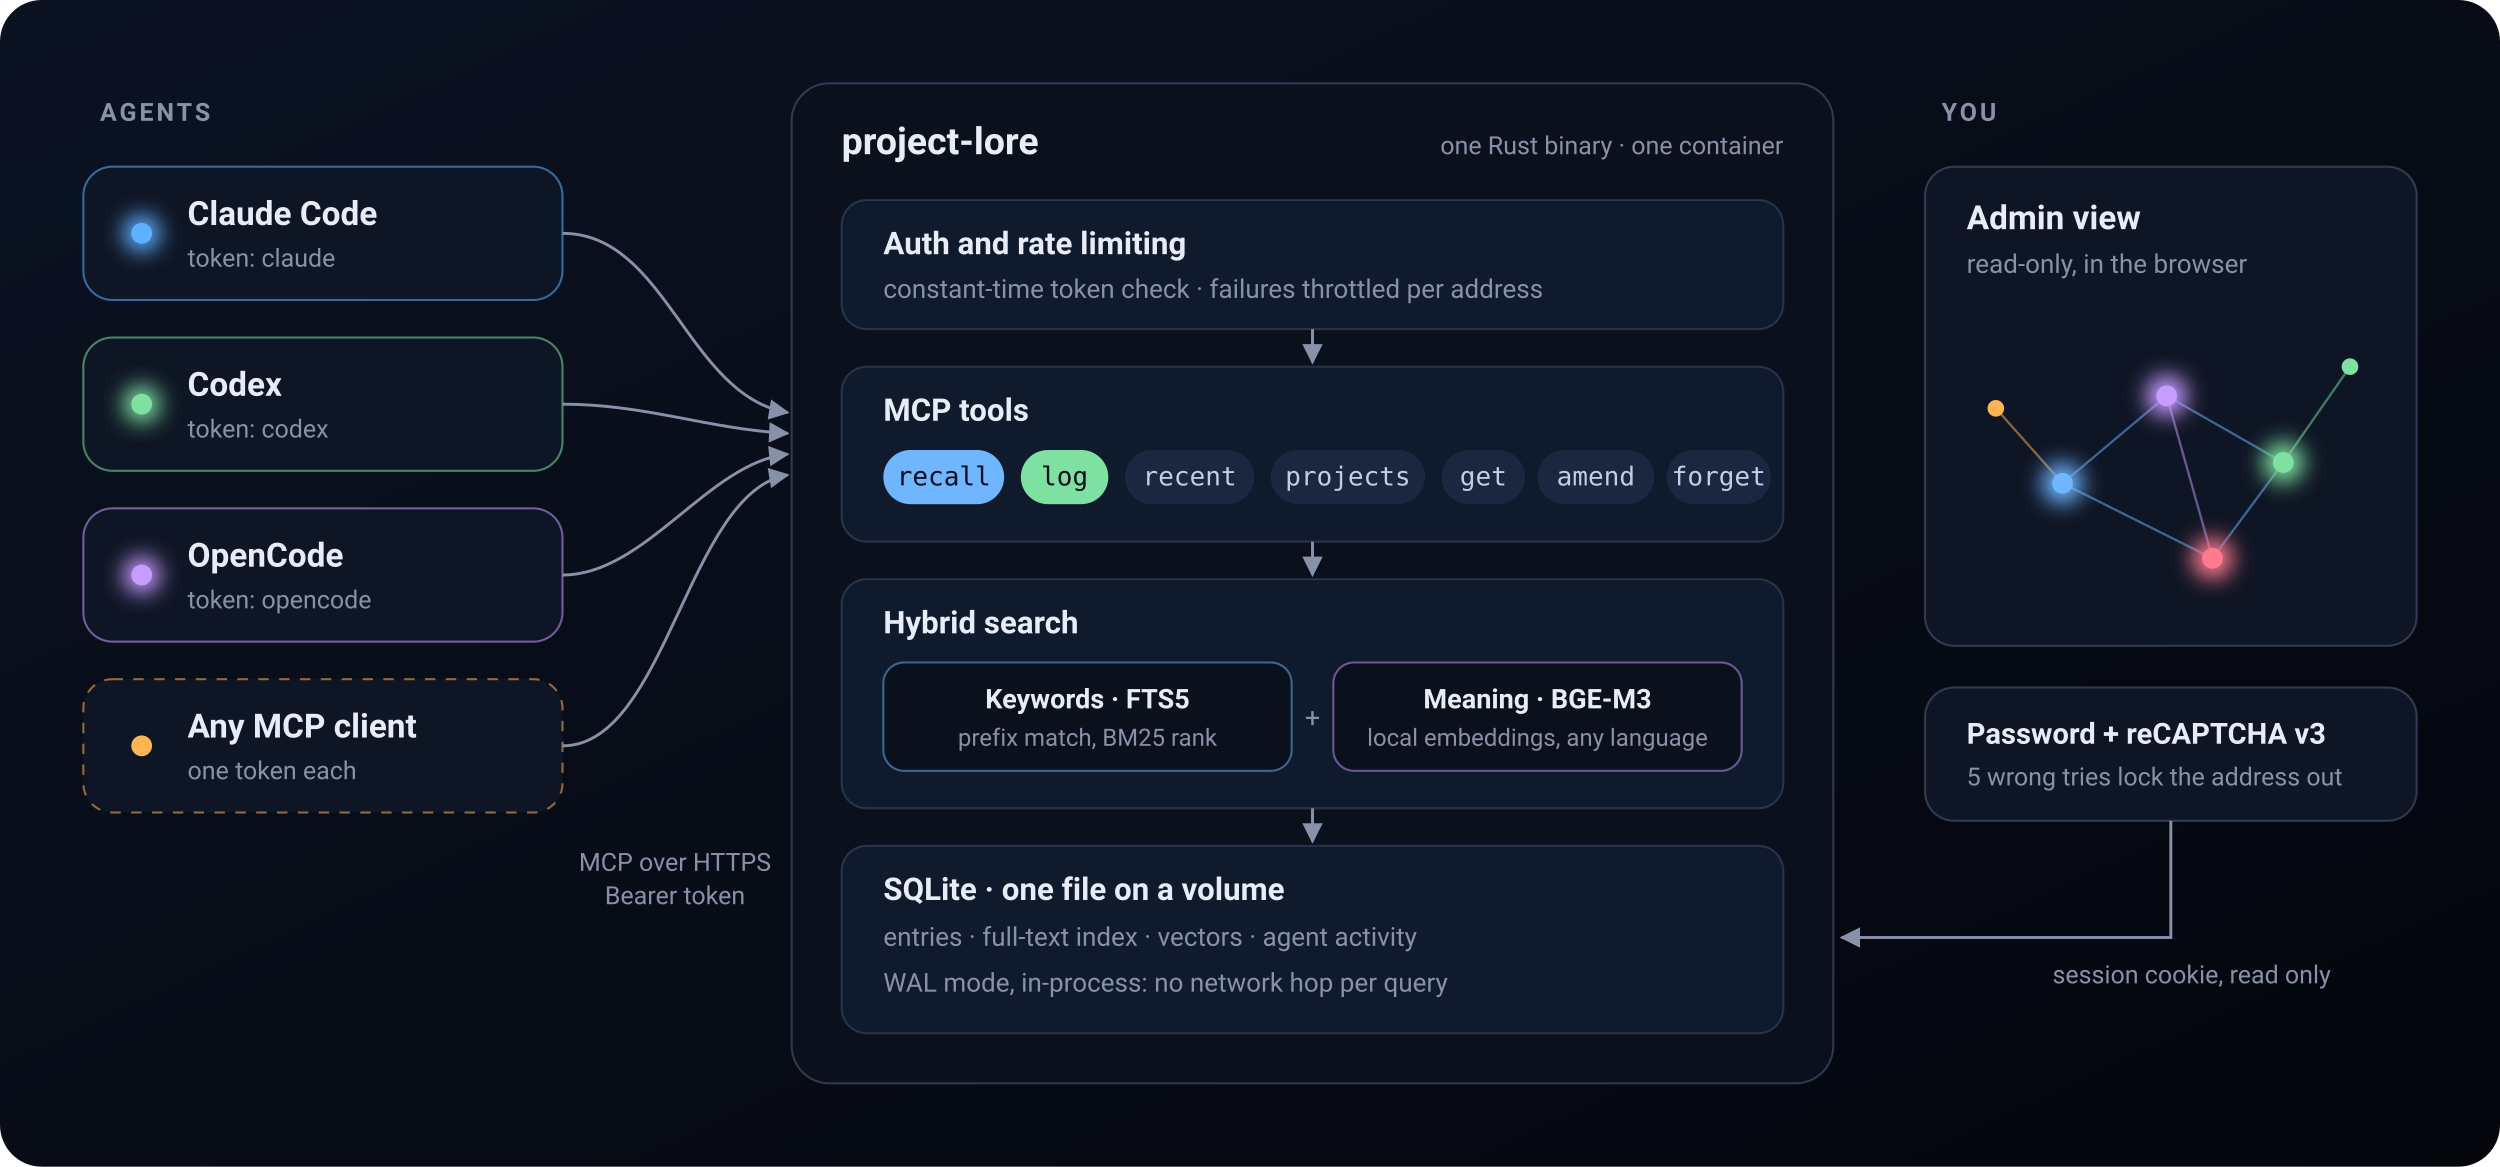
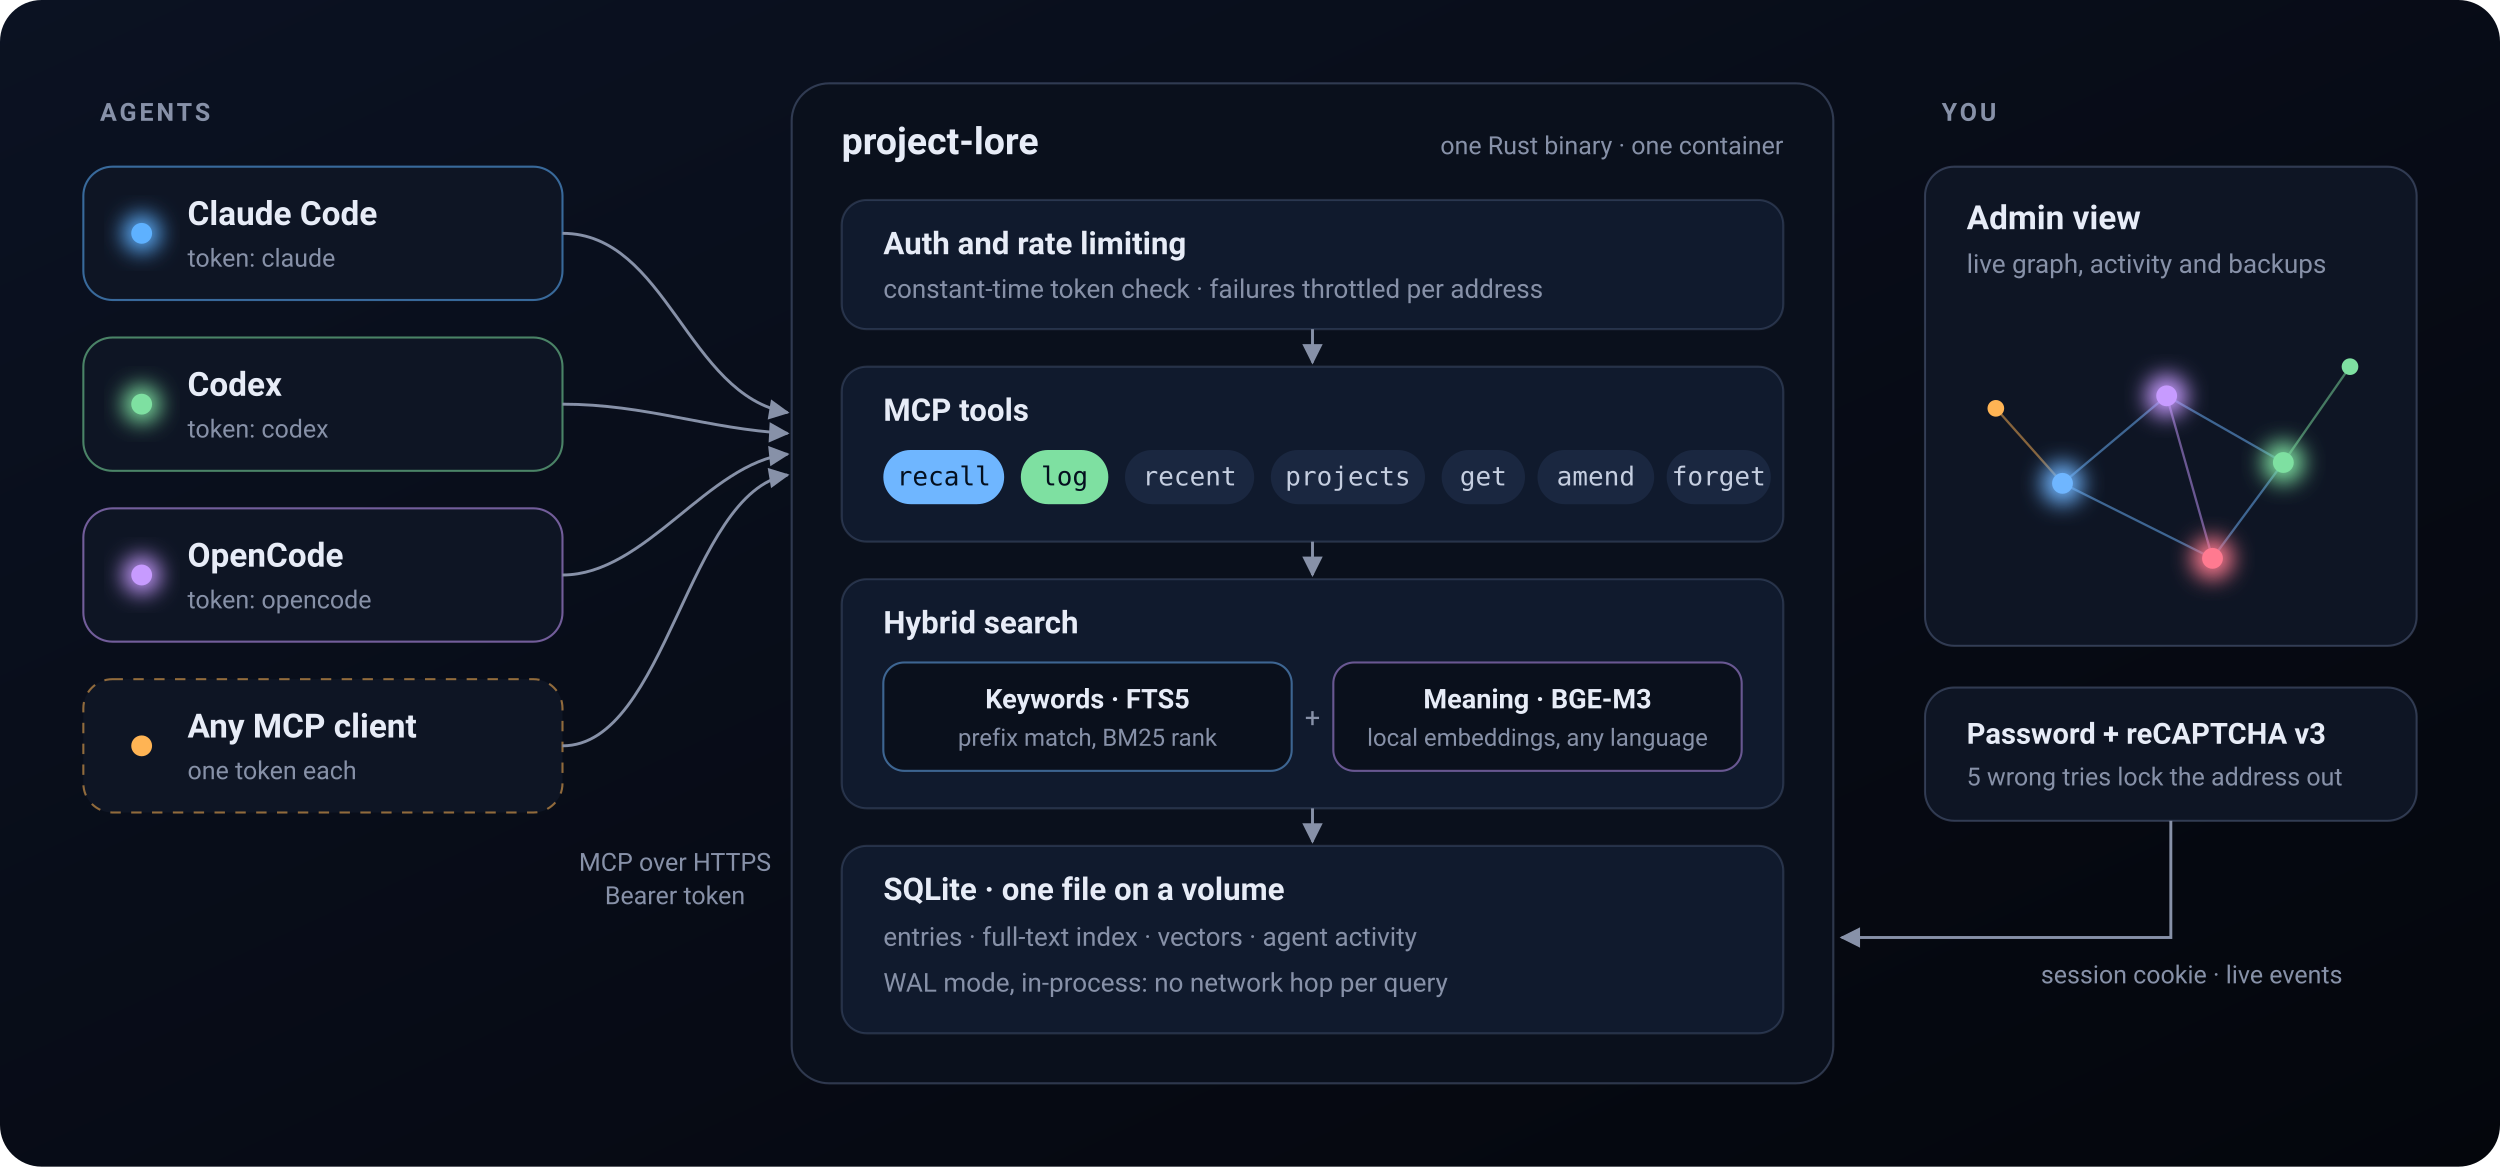
<svg xmlns="http://www.w3.org/2000/svg" viewBox="0 0 1200 560" role="img" aria-labelledby="t d" font-family="ui-sans-serif, system-ui, -apple-system, 'Segoe UI', Roboto, sans-serif">
  <defs>
    <linearGradient id="bg" x1="0" y1="0" x2="1" y2="1">
      <stop offset="0" stop-color="#0b1222" />
      <stop offset="1" stop-color="#04060c" />
    </linearGradient>
    <marker id="arrow" viewBox="0 0 10 10" refX="9" refY="5" markerWidth="7" markerHeight="7" orient="auto-start-reverse">
      <path d="M0 0L10 5L0 10z" fill="#8791a8" />
    </marker>
    <filter id="glow" x="-50%" y="-50%" width="200%" height="200%">
      <feGaussianBlur stdDeviation="5" />
    </filter>
  </defs>
  <rect width="1200" height="560" rx="20" fill="url(#bg)" />
  <text x="48" y="58" fill="#8791a8" font-size="12" font-weight="600" letter-spacing="1.4">AGENTS</text>
  <g font-size="16" fill="#e7ecf7">
    <g>
      <rect x="40" y="80" width="230" height="64" rx="14" fill="#0e1524" stroke="#5eb1ff" stroke-opacity=".55" />
      <circle cx="68" cy="112" r="9" fill="#5eb1ff" filter="url(#glow)" />
      <circle cx="68" cy="112" r="5" fill="#5eb1ff" />
      <text x="90" y="108" font-weight="600">Claude Code</text>
      <text x="90" y="128" font-size="12" fill="#8791a8">token: claude</text>
    </g>
    <g>
      <rect x="40" y="162" width="230" height="64" rx="14" fill="#0e1524" stroke="#7ee0a1" stroke-opacity=".55" />
      <circle cx="68" cy="194" r="9" fill="#7ee0a1" filter="url(#glow)" />
      <circle cx="68" cy="194" r="5" fill="#7ee0a1" />
      <text x="90" y="190" font-weight="600">Codex</text>
      <text x="90" y="210" font-size="12" fill="#8791a8">token: codex</text>
    </g>
    <g>
      <rect x="40" y="244" width="230" height="64" rx="14" fill="#0e1524" stroke="#c79bff" stroke-opacity=".55" />
      <circle cx="68" cy="276" r="9" fill="#c79bff" filter="url(#glow)" />
      <circle cx="68" cy="276" r="5" fill="#c79bff" />
      <text x="90" y="272" font-weight="600">OpenCode</text>
      <text x="90" y="292" font-size="12" fill="#8791a8">token: opencode</text>
    </g>
    <g>
      <rect x="40" y="326" width="230" height="64" rx="14" fill="#0e1524" stroke="#ffb454" stroke-opacity=".55" stroke-dasharray="5 5" />
      <circle cx="68" cy="358" r="5" fill="#ffb454" />
      <text x="90" y="354" font-weight="600">Any MCP client</text>
      <text x="90" y="374" font-size="12" fill="#8791a8">one token each</text>
    </g>
  </g>
  <g stroke="#8791a8" stroke-width="1.4" fill="none" marker-end="url(#arrow)">
    <path d="M270 112 C320 112 330 190 378 198" />
    <path d="M270 194 C310 194 340 206 378 208" />
    <path d="M270 276 C310 276 340 222 378 218" />
    <path d="M270 358 C320 358 330 236 378 228" />
  </g>
  <text x="324" y="418" fill="#8791a8" font-size="12" text-anchor="middle">MCP over HTTPS</text>
  <text x="324" y="434" fill="#8791a8" font-size="12" text-anchor="middle">Bearer token</text>
  <rect x="380" y="40" width="500" height="480" rx="18" fill="#0a101c" stroke="#94aadc" stroke-opacity=".28" />
  <text x="404" y="74" fill="#e7ecf7" font-size="18" font-weight="700">project-lore</text>
  <text x="856" y="74" fill="#8791a8" font-size="12" text-anchor="end">one Rust binary · one container</text>
  <rect x="404" y="96" width="452" height="62" rx="12" fill="#101a2d" stroke="#94aadc" stroke-opacity=".2" />
  <text x="424" y="122" fill="#e7ecf7" font-size="15" font-weight="600">Auth and rate limiting</text>
  <text x="424" y="143" fill="#8791a8" font-size="12.5">constant-time token check · failures throttled per address</text>
  <rect x="404" y="176" width="452" height="84" rx="12" fill="#101a2d" stroke="#94aadc" stroke-opacity=".2" />
  <text x="424" y="202" fill="#e7ecf7" font-size="15" font-weight="600">MCP tools</text>
  <g font-size="12.5" font-family="ui-monospace, 'SF Mono', Menlo, Consolas, monospace">
    <g fill="#04101f">
      <rect x="424" y="216" width="58" height="26" rx="13" fill="#6fb6ff" />
      <text x="453" y="233" text-anchor="middle">recall</text>
      <rect x="490" y="216" width="42" height="26" rx="13" fill="#7ee0a1" />
      <text x="511" y="233" text-anchor="middle">log</text>
    </g>
    <g fill="#c5cee0">
      <rect x="540" y="216" width="62" height="26" rx="13" fill="#1a2740" />
      <text x="571" y="233" text-anchor="middle">recent</text>
      <rect x="610" y="216" width="74" height="26" rx="13" fill="#1a2740" />
      <text x="647" y="233" text-anchor="middle">projects</text>
      <rect x="692" y="216" width="40" height="26" rx="13" fill="#1a2740" />
      <text x="712" y="233" text-anchor="middle">get</text>
      <rect x="738" y="216" width="56" height="26" rx="13" fill="#1a2740" />
      <text x="766" y="233" text-anchor="middle">amend</text>
      <rect x="800" y="216" width="50" height="26" rx="13" fill="#1a2740" />
      <text x="825" y="233" text-anchor="middle">forget</text>
    </g>
  </g>
  <rect x="404" y="278" width="452" height="110" rx="12" fill="#101a2d" stroke="#94aadc" stroke-opacity=".2" />
  <text x="424" y="304" fill="#e7ecf7" font-size="15" font-weight="600">Hybrid search</text>
  <rect x="424" y="318" width="196" height="52" rx="10" fill="#0a101c" stroke="#6fb6ff" stroke-opacity=".5" />
  <text x="522" y="340" fill="#e7ecf7" font-size="13" text-anchor="middle" font-weight="600">Keywords · FTS5</text>
  <text x="522" y="358" fill="#8791a8" font-size="11.5" text-anchor="middle">prefix match, BM25 rank</text>
  <rect x="640" y="318" width="196" height="52" rx="10" fill="#0a101c" stroke="#c79bff" stroke-opacity=".5" />
  <text x="738" y="340" fill="#e7ecf7" font-size="13" text-anchor="middle" font-weight="600">Meaning · BGE-M3</text>
  <text x="738" y="358" fill="#8791a8" font-size="11.5" text-anchor="middle">local embeddings, any language</text>
  <text x="630" y="349" fill="#8791a8" font-size="13" text-anchor="middle">+</text>
  <rect x="404" y="406" width="452" height="90" rx="12" fill="#101a2d" stroke="#94aadc" stroke-opacity=".2" />
  <text x="424" y="432" fill="#e7ecf7" font-size="15" font-weight="600">SQLite · one file on a volume</text>
  <text x="424" y="454" fill="#8791a8" font-size="12.5">entries · full-text index · vectors · agent activity</text>
  <text x="424" y="476" fill="#8791a8" font-size="12.5">WAL mode, in-process: no network hop per query</text>
  <g stroke="#8791a8" stroke-width="1.4" fill="none" marker-end="url(#arrow)">
    <path d="M630 158 V174" />
    <path d="M630 260 V276" />
    <path d="M630 388 V404" />
  </g>
  <text x="932" y="58" fill="#8791a8" font-size="12" font-weight="600" letter-spacing="1.4">YOU</text>
  <rect x="924" y="80" width="236" height="230" rx="14" fill="#0e1524" stroke="#94aadc" stroke-opacity=".28" />
  <text x="944" y="110" fill="#e7ecf7" font-size="16" font-weight="600">Admin view</text>
-   <text x="944" y="131" fill="#8791a8" font-size="12.5">read-only, in the browser</text>
+   <text x="944" y="131" fill="#8791a8" font-size="12.5">live graph, activity and backups</text>
  <g stroke-width="1.1" fill="none">
    <path d="M990 232 L1040 190 L1096 222 L1062 268 Z" stroke="#6fb6ff" stroke-opacity=".5" />
    <path d="M1040 190 L1062 268" stroke="#c79bff" stroke-opacity=".5" />
    <path d="M1096 222 L1128 176" stroke="#7ee0a1" stroke-opacity=".5" />
    <path d="M990 232 L958 196" stroke="#ffb454" stroke-opacity=".5" />
  </g>
  <g>
    <circle cx="990" cy="232" r="10" fill="#6fb6ff" filter="url(#glow)" />
    <circle cx="990" cy="232" r="5" fill="#6fb6ff" />
    <circle cx="1040" cy="190" r="10" fill="#c79bff" filter="url(#glow)" />
    <circle cx="1040" cy="190" r="5" fill="#c79bff" />
    <circle cx="1096" cy="222" r="10" fill="#7ee0a1" filter="url(#glow)" />
    <circle cx="1096" cy="222" r="5" fill="#7ee0a1" />
    <circle cx="1062" cy="268" r="10" fill="#ff7a90" filter="url(#glow)" />
    <circle cx="1062" cy="268" r="5" fill="#ff7a90" />
    <circle cx="1128" cy="176" r="4" fill="#7ee0a1" />
    <circle cx="958" cy="196" r="4" fill="#ffb454" />
  </g>
  <rect x="924" y="330" width="236" height="64" rx="14" fill="#0e1524" stroke="#94aadc" stroke-opacity=".28" />
  <text x="944" y="357" fill="#e7ecf7" font-size="14" font-weight="600">Password + reCAPTCHA v3</text>
  <text x="944" y="377" fill="#8791a8" font-size="12">5 wrong tries lock the address out</text>
  <path d="M924 450 H884" stroke="#8791a8" stroke-width="1.4" fill="none" marker-end="url(#arrow)" />
  <path d="M1042 394 V450 H924" stroke="#8791a8" stroke-width="1.4" fill="none" />
-   <text x="1052" y="472" fill="#8791a8" font-size="12" text-anchor="middle">session cookie, read only</text>
+   <text x="1052" y="472" fill="#8791a8" font-size="12" text-anchor="middle">session cookie · live events</text>
</svg>
